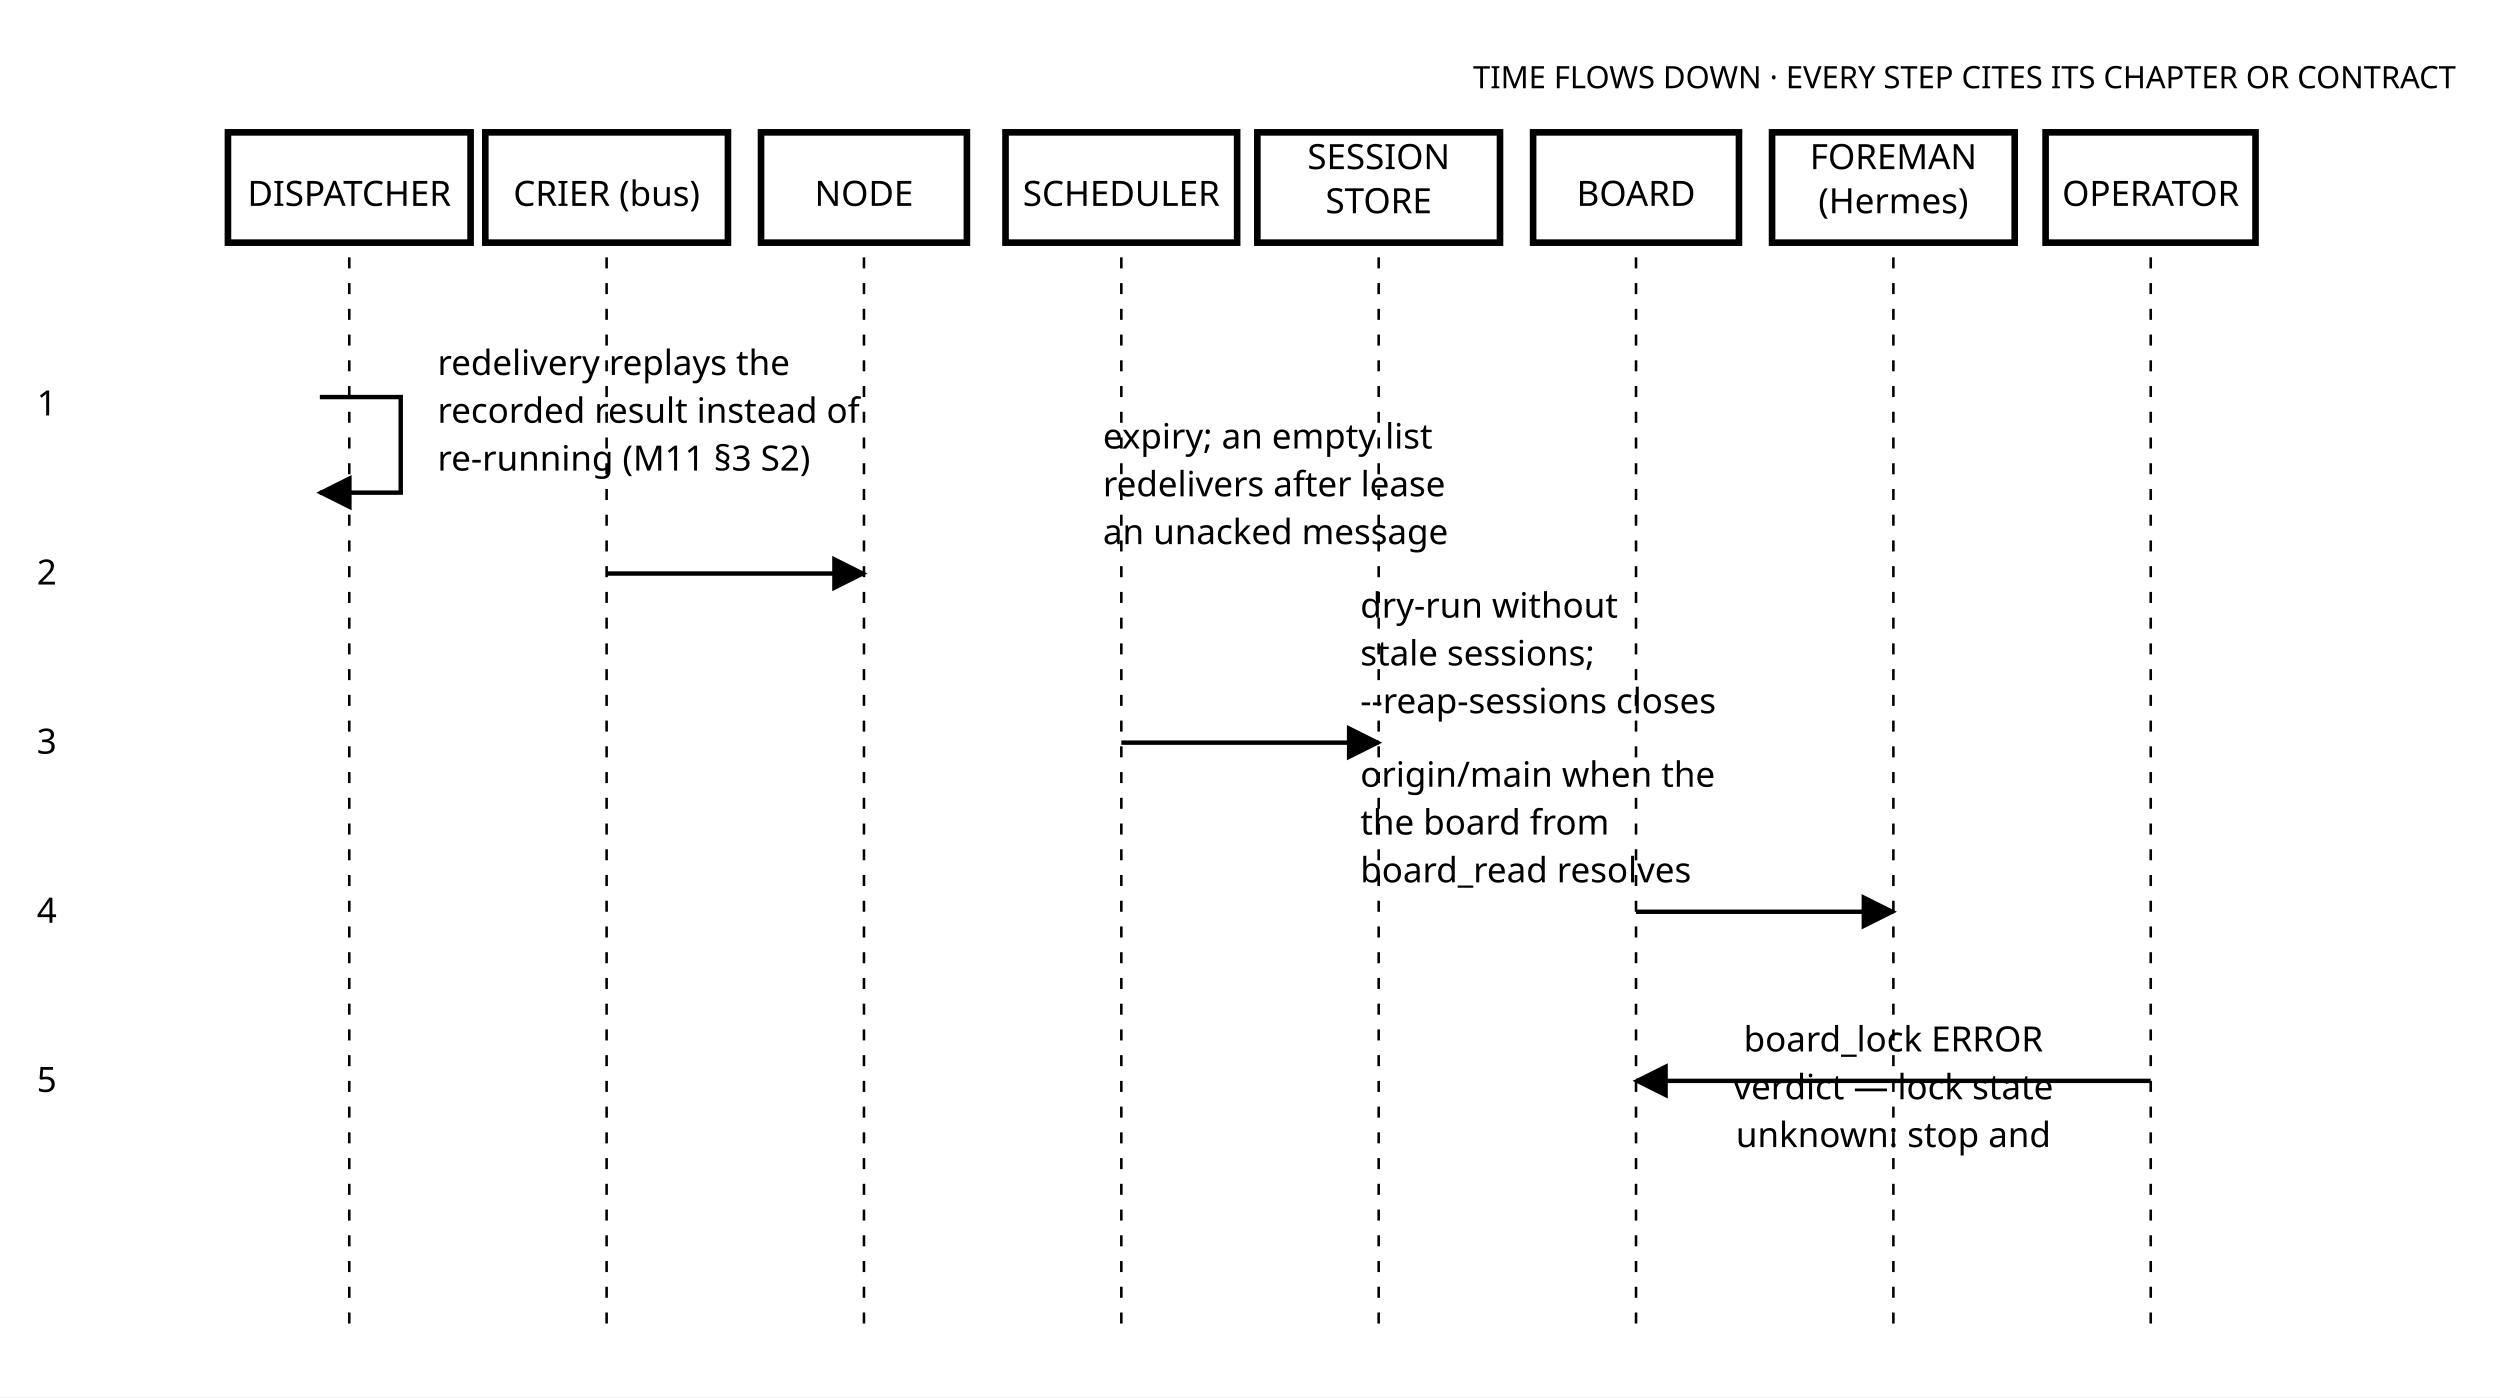
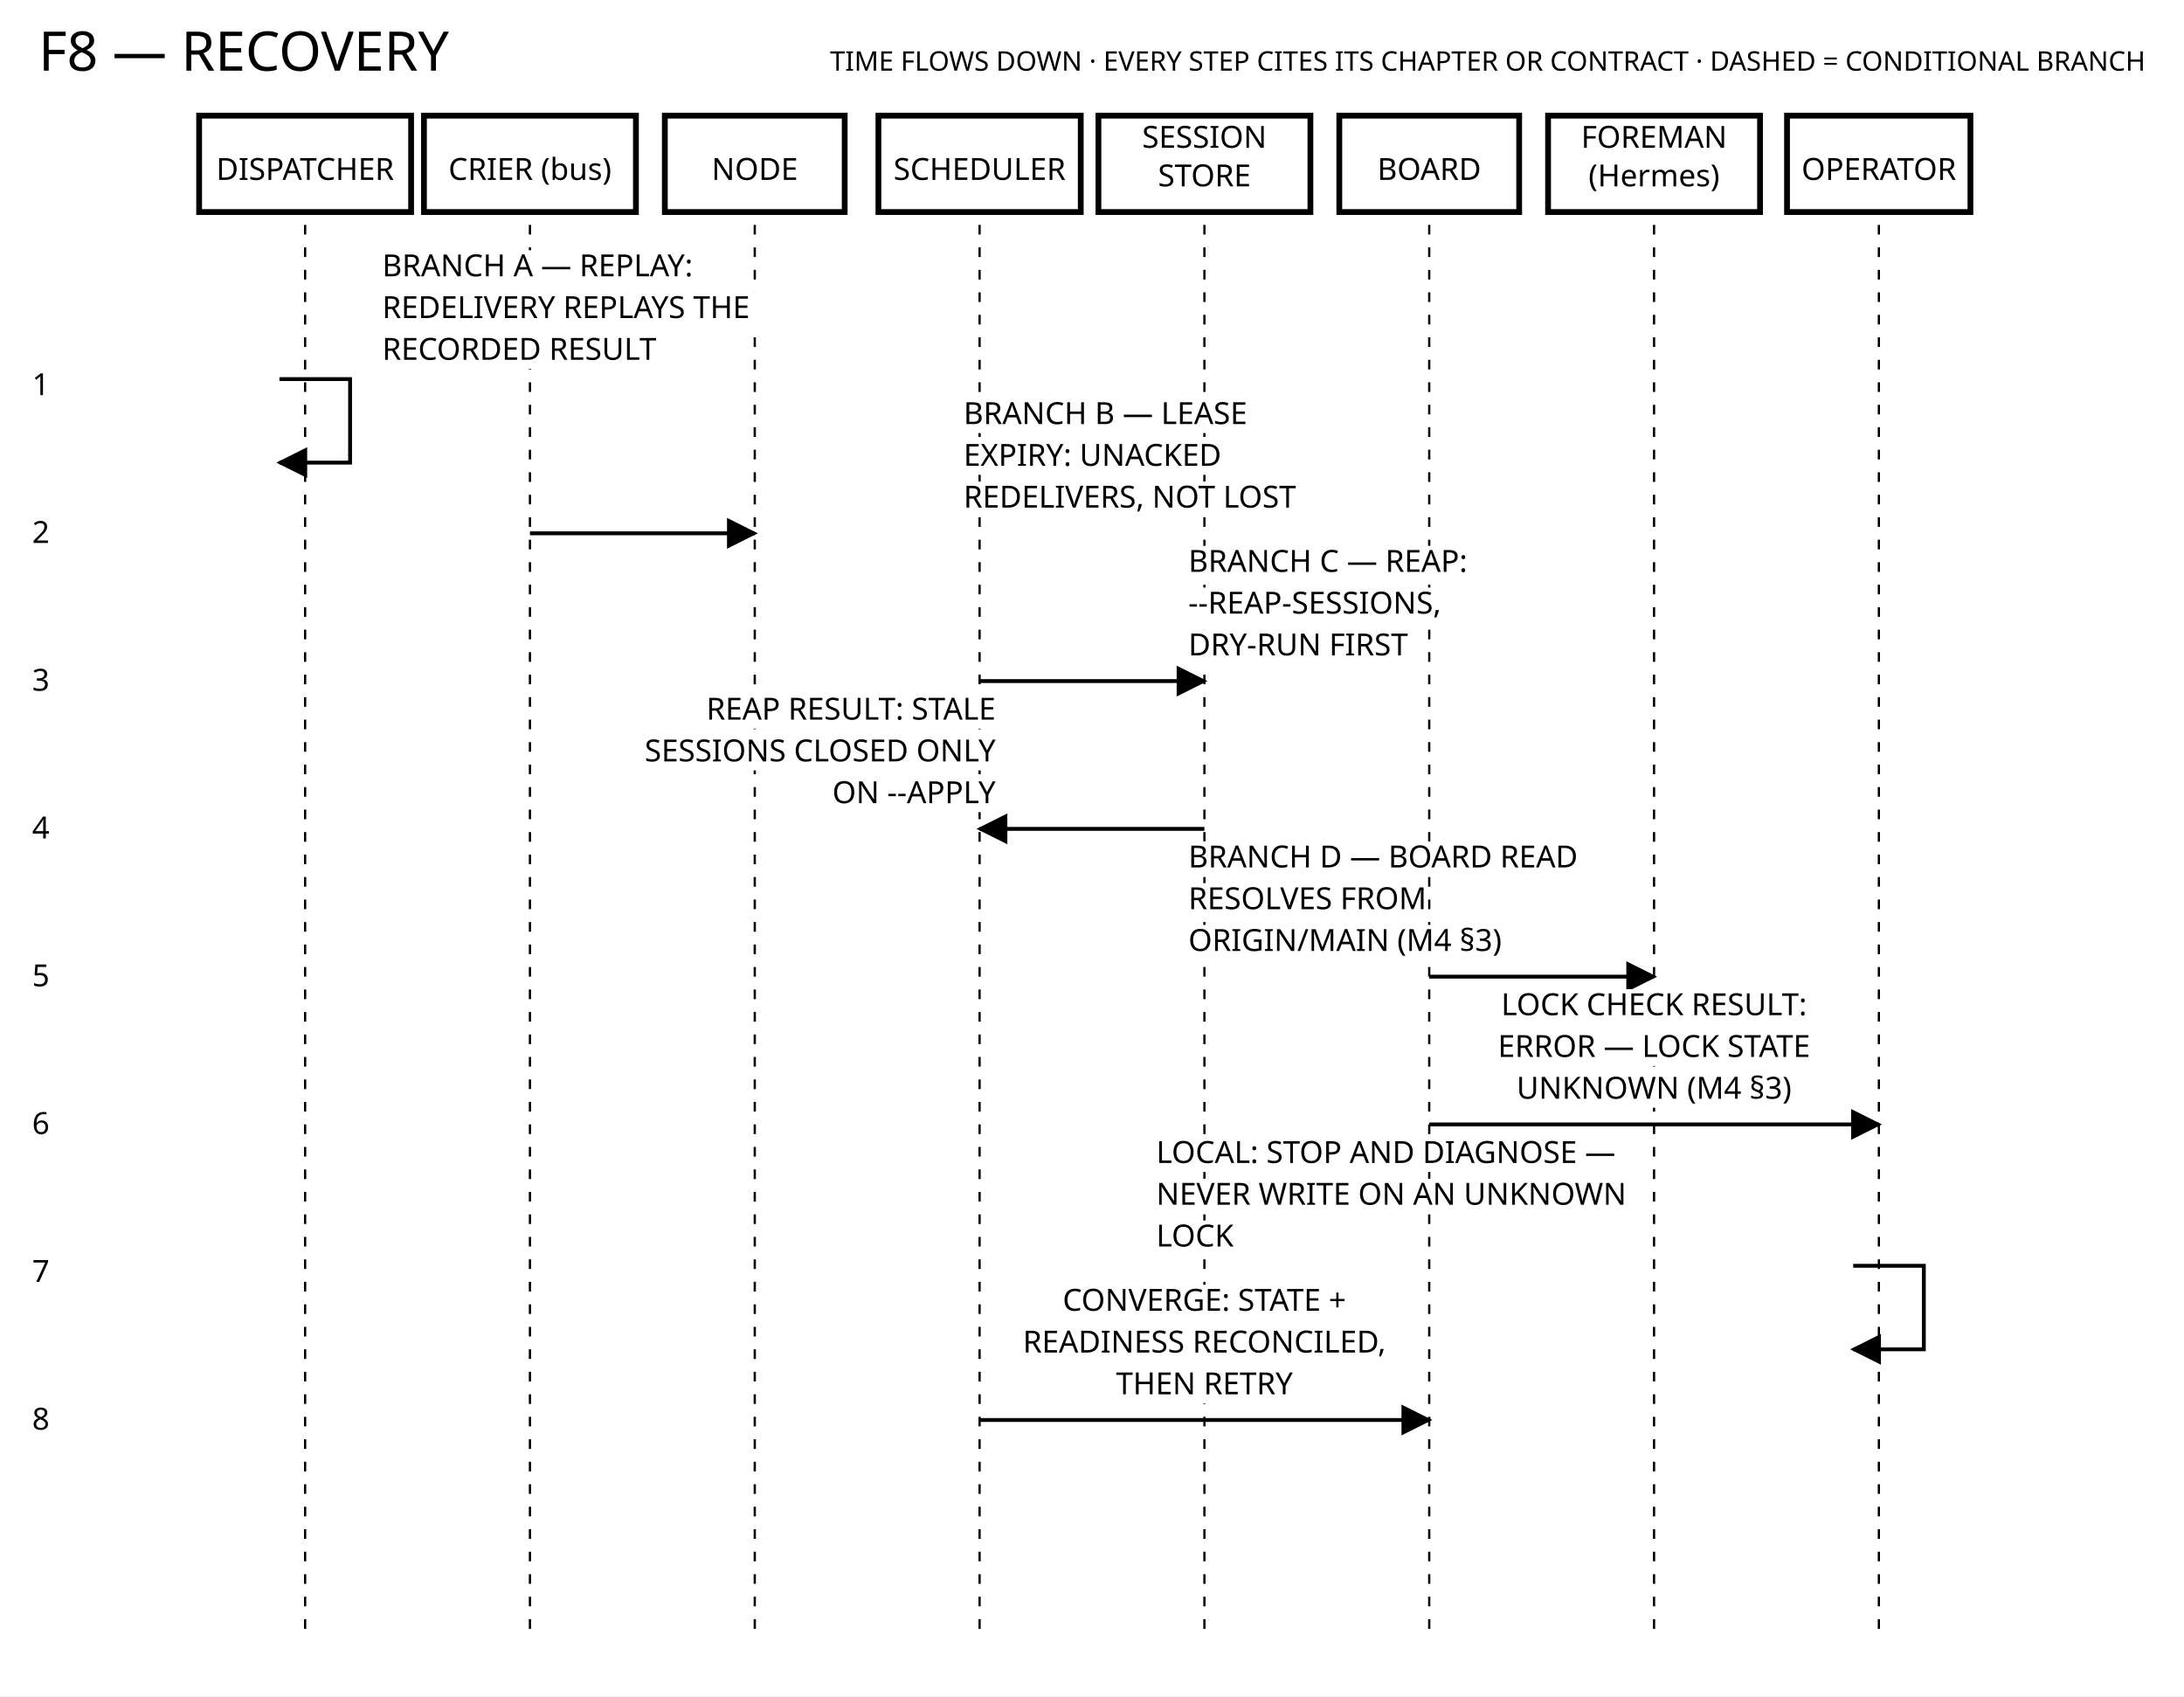
- <svg xmlns="http://www.w3.org/2000/svg" width="170.0mm" height="95.0mm" viewBox="0 0 680 380.0" preserveAspectRatio="xMidYMid meet">
-   <rect width="680" height="380.0" fill="#ffffff" />
+ <svg xmlns="http://www.w3.org/2000/svg" width="170.0mm" height="132.0mm" viewBox="0 0 680 528.0" preserveAspectRatio="xMidYMid meet">
+   <rect width="680" height="528.0" fill="#ffffff" />
  <defs>
    <marker id="ar" viewBox="0 0 10 10" refX="9" refY="5" markerWidth="8" markerHeight="8" orient="auto">
      <path d="M0,0 L10,5 L0,10 z" fill="#000000" />
    </marker>
  </defs>
  <g font-family="Routed Gothic Narrow, Routed Gothic, sans-serif">
-     <text x="668.0" y="24.0" font-size="8.40" fill="#000000" text-anchor="end">TIME FLOWS DOWN · EVERY STEP CITES ITS CHAPTER OR CONTRACT</text>
+     <text x="12.0" y="22.0" font-size="17.00" fill="#000000" text-anchor="start">F8 — RECOVERY</text>
+     <text x="668.0" y="22.0" font-size="8.40" fill="#000000" text-anchor="end">TIME FLOWS DOWN · EVERY STEP CITES ITS CHAPTER OR CONTRACT · DASHED = CONDITIONAL BRANCH</text>
    <rect x="62.0" y="36.0" width="66.0" height="30.0" fill="#ffffff" stroke="#000000" stroke-width="1.8" />
    <text x="95.0" y="56.0" font-size="9.50" fill="#000000" text-anchor="middle">DISPATCHER</text>
-     <polyline points="95.0,70.0 95.0,360.0" fill="none" stroke="#000000" stroke-width="0.7" stroke-dasharray="3 4" />
+     <polyline points="95.0,70.0 95.0,508.0" fill="none" stroke="#000000" stroke-width="0.7" stroke-dasharray="3 4" />
    <rect x="132.0" y="36.0" width="66.0" height="30.0" fill="#ffffff" stroke="#000000" stroke-width="1.8" />
    <text x="165.0" y="56.0" font-size="9.50" fill="#000000" text-anchor="middle">CRIER (bus)</text>
-     <polyline points="165.0,70.0 165.0,360.0" fill="none" stroke="#000000" stroke-width="0.7" stroke-dasharray="3 4" />
+     <polyline points="165.0,70.0 165.0,508.0" fill="none" stroke="#000000" stroke-width="0.7" stroke-dasharray="3 4" />
    <rect x="207.0" y="36.0" width="56.0" height="30.0" fill="#ffffff" stroke="#000000" stroke-width="1.8" />
    <text x="235.0" y="56.0" font-size="9.50" fill="#000000" text-anchor="middle">NODE</text>
-     <polyline points="235.0,70.0 235.0,360.0" fill="none" stroke="#000000" stroke-width="0.7" stroke-dasharray="3 4" />
+     <polyline points="235.0,70.0 235.0,508.0" fill="none" stroke="#000000" stroke-width="0.7" stroke-dasharray="3 4" />
    <rect x="273.5" y="36.0" width="63.0" height="30.0" fill="#ffffff" stroke="#000000" stroke-width="1.8" />
    <text x="305.0" y="56.0" font-size="9.50" fill="#000000" text-anchor="middle">SCHEDULER</text>
-     <polyline points="305.0,70.0 305.0,360.0" fill="none" stroke="#000000" stroke-width="0.7" stroke-dasharray="3 4" />
+     <polyline points="305.0,70.0 305.0,508.0" fill="none" stroke="#000000" stroke-width="0.7" stroke-dasharray="3 4" />
    <rect x="342.0" y="36.0" width="66.0" height="30.0" fill="#ffffff" stroke="#000000" stroke-width="1.8" />
    <text x="375.0" y="46.0" font-size="9.50" fill="#000000" text-anchor="middle">SESSION</text>
    <text x="375.0" y="58.0" font-size="9.50" fill="#000000" text-anchor="middle">STORE</text>
-     <polyline points="375.0,70.0 375.0,360.0" fill="none" stroke="#000000" stroke-width="0.7" stroke-dasharray="3 4" />
+     <polyline points="375.0,70.0 375.0,508.0" fill="none" stroke="#000000" stroke-width="0.7" stroke-dasharray="3 4" />
    <rect x="417.0" y="36.0" width="56.0" height="30.0" fill="#ffffff" stroke="#000000" stroke-width="1.8" />
    <text x="445.0" y="56.0" font-size="9.50" fill="#000000" text-anchor="middle">BOARD</text>
-     <polyline points="445.0,70.0 445.0,360.0" fill="none" stroke="#000000" stroke-width="0.7" stroke-dasharray="3 4" />
+     <polyline points="445.0,70.0 445.0,508.0" fill="none" stroke="#000000" stroke-width="0.7" stroke-dasharray="3 4" />
    <rect x="482.0" y="36.0" width="66.0" height="30.0" fill="#ffffff" stroke="#000000" stroke-width="1.8" />
    <text x="515.0" y="46.0" font-size="9.50" fill="#000000" text-anchor="middle">FOREMAN</text>
    <text x="515.0" y="58.0" font-size="9.50" fill="#000000" text-anchor="middle">(Hermes)</text>
-     <polyline points="515.0,70.0 515.0,360.0" fill="none" stroke="#000000" stroke-width="0.7" stroke-dasharray="3 4" />
+     <polyline points="515.0,70.0 515.0,508.0" fill="none" stroke="#000000" stroke-width="0.7" stroke-dasharray="3 4" />
    <rect x="556.4" y="36.0" width="57.1" height="30.0" fill="#ffffff" stroke="#000000" stroke-width="1.8" />
    <text x="585.0" y="56.0" font-size="9.50" fill="#000000" text-anchor="middle">OPERATOR</text>
-     <polyline points="585.0,70.0 585.0,360.0" fill="none" stroke="#000000" stroke-width="0.7" stroke-dasharray="3 4" />
-     <text x="10.0" y="113.0" font-size="9.50" fill="#000000" text-anchor="start">1</text>
-     <polyline points="87.0,108.0 109.0,108.0 109.0,134.0 87.0,134.0" fill="none" stroke="#000000" stroke-width="1.2" marker-end="url(#ar)" />
-     <text x="119.0" y="102.0" font-size="9.50" fill="#000000" text-anchor="start">redelivery replays the</text>
-     <text x="119.0" y="115.0" font-size="9.50" fill="#000000" text-anchor="start">recorded result instead of</text>
-     <text x="119.0" y="128.0" font-size="9.50" fill="#000000" text-anchor="start">re-running (M11 §3 S2)</text>
-     <text x="10.0" y="159.0" font-size="9.50" fill="#000000" text-anchor="start">2</text>
-     <polyline points="165.0,156.0 235.0,156.0" fill="none" stroke="#000000" stroke-width="1.2" marker-end="url(#ar)" />
-     <text x="300.0" y="148.0" font-size="9.50" fill="#000000" text-anchor="start">an unacked message</text>
-     <text x="300.0" y="135.0" font-size="9.50" fill="#000000" text-anchor="start">redelivers after lease</text>
-     <text x="300.0" y="122.0" font-size="9.50" fill="#000000" text-anchor="start">expiry; an empty list</text>
-     <text x="10.0" y="205.0" font-size="9.50" fill="#000000" text-anchor="start">3</text>
-     <polyline points="305.0,202.0 375.0,202.0" fill="none" stroke="#000000" stroke-width="1.2" marker-end="url(#ar)" />
-     <text x="370.0" y="194.0" font-size="9.50" fill="#000000" text-anchor="start">--reap-sessions closes</text>
-     <text x="370.0" y="181.0" font-size="9.50" fill="#000000" text-anchor="start">stale sessions;</text>
-     <text x="370.0" y="168.0" font-size="9.50" fill="#000000" text-anchor="start">dry-run without</text>
-     <text x="10.0" y="251.0" font-size="9.50" fill="#000000" text-anchor="start">4</text>
-     <polyline points="445.0,248.0 515.0,248.0" fill="none" stroke="#000000" stroke-width="1.2" marker-end="url(#ar)" />
-     <text x="370.0" y="240.0" font-size="9.50" fill="#000000" text-anchor="start">board_read resolves</text>
-     <text x="370.0" y="227.0" font-size="9.50" fill="#000000" text-anchor="start">the board from</text>
-     <text x="370.0" y="214.0" font-size="9.50" fill="#000000" text-anchor="start">origin/main when the</text>
-     <text x="10.0" y="297.0" font-size="9.50" fill="#000000" text-anchor="start">5</text>
-     <polyline points="585.0,294.0 445.0,294.0" fill="none" stroke="#000000" stroke-width="1.2" marker-end="url(#ar)" />
-     <text x="515.0" y="286.0" font-size="9.50" fill="#000000" text-anchor="middle">board_lock ERROR</text>
-     <text x="515.0" y="299.0" font-size="9.50" fill="#000000" text-anchor="middle">verdict — lock state</text>
-     <text x="515.0" y="312.0" font-size="9.50" fill="#000000" text-anchor="middle">unknown: stop and</text>
+     <polyline points="585.0,70.0 585.0,508.0" fill="none" stroke="#000000" stroke-width="0.7" stroke-dasharray="3 4" />
+     <text x="10.0" y="123.0" font-size="9.50" fill="#000000" text-anchor="start">1</text>
+     <polyline points="87.0,118.0 109.0,118.0 109.0,144.0 87.0,144.0" fill="none" stroke="#000000" stroke-width="1.2" marker-end="url(#ar)" />
+     <rect x="116.0" y="77.9" width="105.0" height="10.9" fill="#ffffff" />
+     <text x="119.0" y="86.0" font-size="9.50" fill="#000000" text-anchor="start">BRANCH A — REPLAY:</text>
+     <rect x="116.0" y="90.9" width="127.0" height="10.9" fill="#ffffff" />
+     <text x="119.0" y="99.0" font-size="9.50" fill="#000000" text-anchor="start">REDELIVERY REPLAYS THE</text>
+     <rect x="116.0" y="103.9" width="88.5" height="10.9" fill="#ffffff" />
+     <text x="119.0" y="112.0" font-size="9.50" fill="#000000" text-anchor="start">RECORDED RESULT</text>
+     <text x="10.0" y="169.0" font-size="9.50" fill="#000000" text-anchor="start">2</text>
+     <polyline points="165.0,166.0 235.0,166.0" fill="none" stroke="#000000" stroke-width="1.2" marker-end="url(#ar)" />
+     <rect x="297.0" y="123.9" width="94.0" height="10.9" fill="#ffffff" />
+     <text x="300.0" y="132.0" font-size="9.50" fill="#000000" text-anchor="start">BRANCH B — LEASE</text>
+     <rect x="297.0" y="136.9" width="88.5" height="10.9" fill="#ffffff" />
+     <text x="300.0" y="145.0" font-size="9.50" fill="#000000" text-anchor="start">EXPIRY: UNACKED</text>
+     <rect x="297.0" y="149.9" width="116.0" height="10.9" fill="#ffffff" />
+     <text x="300.0" y="158.0" font-size="9.50" fill="#000000" text-anchor="start">REDELIVERS, NOT LOST</text>
+     <text x="10.0" y="215.0" font-size="9.50" fill="#000000" text-anchor="start">3</text>
+     <polyline points="305.0,212.0 375.0,212.0" fill="none" stroke="#000000" stroke-width="1.2" marker-end="url(#ar)" />
+     <rect x="367.0" y="169.9" width="94.0" height="10.9" fill="#ffffff" />
+     <text x="370.0" y="178.0" font-size="9.50" fill="#000000" text-anchor="start">BRANCH C — REAP:</text>
+     <rect x="367.0" y="182.9" width="94.0" height="10.9" fill="#ffffff" />
+     <text x="370.0" y="191.0" font-size="9.50" fill="#000000" text-anchor="start">--REAP-SESSIONS,</text>
+     <rect x="367.0" y="195.9" width="77.5" height="10.9" fill="#ffffff" />
+     <text x="370.0" y="204.0" font-size="9.50" fill="#000000" text-anchor="start">DRY-RUN FIRST</text>
+     <text x="10.0" y="261.0" font-size="9.50" fill="#000000" text-anchor="start">4</text>
+     <polyline points="375.0,258.0 305.0,258.0" fill="none" stroke="#000000" stroke-width="1.2" marker-end="url(#ar)" />
+     <rect x="205.0" y="215.9" width="105.0" height="10.9" fill="#ffffff" />
+     <text x="310.0" y="224.0" font-size="9.50" fill="#000000" text-anchor="end">REAP RESULT: STALE</text>
+     <rect x="194.0" y="228.9" width="116.0" height="10.9" fill="#ffffff" />
+     <text x="310.0" y="237.0" font-size="9.50" fill="#000000" text-anchor="end">SESSIONS CLOSED ONLY</text>
+     <rect x="249.0" y="241.9" width="61.0" height="10.9" fill="#ffffff" />
+     <text x="310.0" y="250.0" font-size="9.50" fill="#000000" text-anchor="end">ON --APPLY</text>
+     <text x="10.0" y="307.0" font-size="9.50" fill="#000000" text-anchor="start">5</text>
+     <polyline points="445.0,304.0 515.0,304.0" fill="none" stroke="#000000" stroke-width="1.2" marker-end="url(#ar)" />
+     <rect x="367.0" y="261.9" width="121.5" height="10.9" fill="#ffffff" />
+     <text x="370.0" y="270.0" font-size="9.50" fill="#000000" text-anchor="start">BRANCH D — BOARD READ</text>
+     <rect x="367.0" y="274.9" width="77.5" height="10.9" fill="#ffffff" />
+     <text x="370.0" y="283.0" font-size="9.50" fill="#000000" text-anchor="start">RESOLVES FROM</text>
+     <rect x="367.0" y="287.9" width="110.5" height="10.9" fill="#ffffff" />
+     <text x="370.0" y="296.0" font-size="9.50" fill="#000000" text-anchor="start">ORIGIN/MAIN (M4 §3)</text>
+     <text x="10.0" y="353.0" font-size="9.50" fill="#000000" text-anchor="start">6</text>
+     <polyline points="445.0,350.0 585.0,350.0" fill="none" stroke="#000000" stroke-width="1.2" marker-end="url(#ar)" />
+     <rect x="462.5" y="307.9" width="105.0" height="10.9" fill="#ffffff" />
+     <text x="515.0" y="316.0" font-size="9.50" fill="#000000" text-anchor="middle">LOCK CHECK RESULT:</text>
+     <rect x="462.5" y="320.9" width="105.0" height="10.9" fill="#ffffff" />
+     <text x="515.0" y="329.0" font-size="9.50" fill="#000000" text-anchor="middle">ERROR — LOCK STATE</text>
+     <rect x="470.8" y="333.9" width="88.5" height="10.9" fill="#ffffff" />
+     <text x="515.0" y="342.0" font-size="9.50" fill="#000000" text-anchor="middle">UNKNOWN (M4 §3)</text>
+     <text x="10.0" y="399.0" font-size="9.50" fill="#000000" text-anchor="start">7</text>
+     <polyline points="577.0,394.0 599.0,394.0 599.0,420.0 577.0,420.0" fill="none" stroke="#000000" stroke-width="1.2" marker-end="url(#ar)" />
+     <rect x="357.0" y="353.9" width="149.0" height="10.9" fill="#ffffff" />
+     <text x="360.0" y="362.0" font-size="9.50" fill="#000000" text-anchor="start">LOCAL: STOP AND DIAGNOSE —</text>
+     <rect x="357.0" y="366.9" width="143.5" height="10.9" fill="#ffffff" />
+     <text x="360.0" y="375.0" font-size="9.50" fill="#000000" text-anchor="start">NEVER WRITE ON AN UNKNOWN</text>
+     <rect x="357.0" y="379.9" width="28.0" height="10.9" fill="#ffffff" />
+     <text x="360.0" y="388.0" font-size="9.50" fill="#000000" text-anchor="start">LOCK</text>
+     <text x="10.0" y="445.0" font-size="9.50" fill="#000000" text-anchor="start">8</text>
+     <polyline points="305.0,442.0 445.0,442.0" fill="none" stroke="#000000" stroke-width="1.2" marker-end="url(#ar)" />
+     <rect x="325.2" y="399.9" width="99.5" height="10.9" fill="#ffffff" />
+     <text x="375.0" y="408.0" font-size="9.50" fill="#000000" text-anchor="middle">CONVERGE: STATE +</text>
+     <rect x="314.2" y="412.9" width="121.5" height="10.9" fill="#ffffff" />
+     <text x="375.0" y="421.0" font-size="9.50" fill="#000000" text-anchor="middle">READINESS RECONCILED,</text>
+     <rect x="344.5" y="425.9" width="61.0" height="10.9" fill="#ffffff" />
+     <text x="375.0" y="434.0" font-size="9.50" fill="#000000" text-anchor="middle">THEN RETRY</text>
  </g>
</svg>
